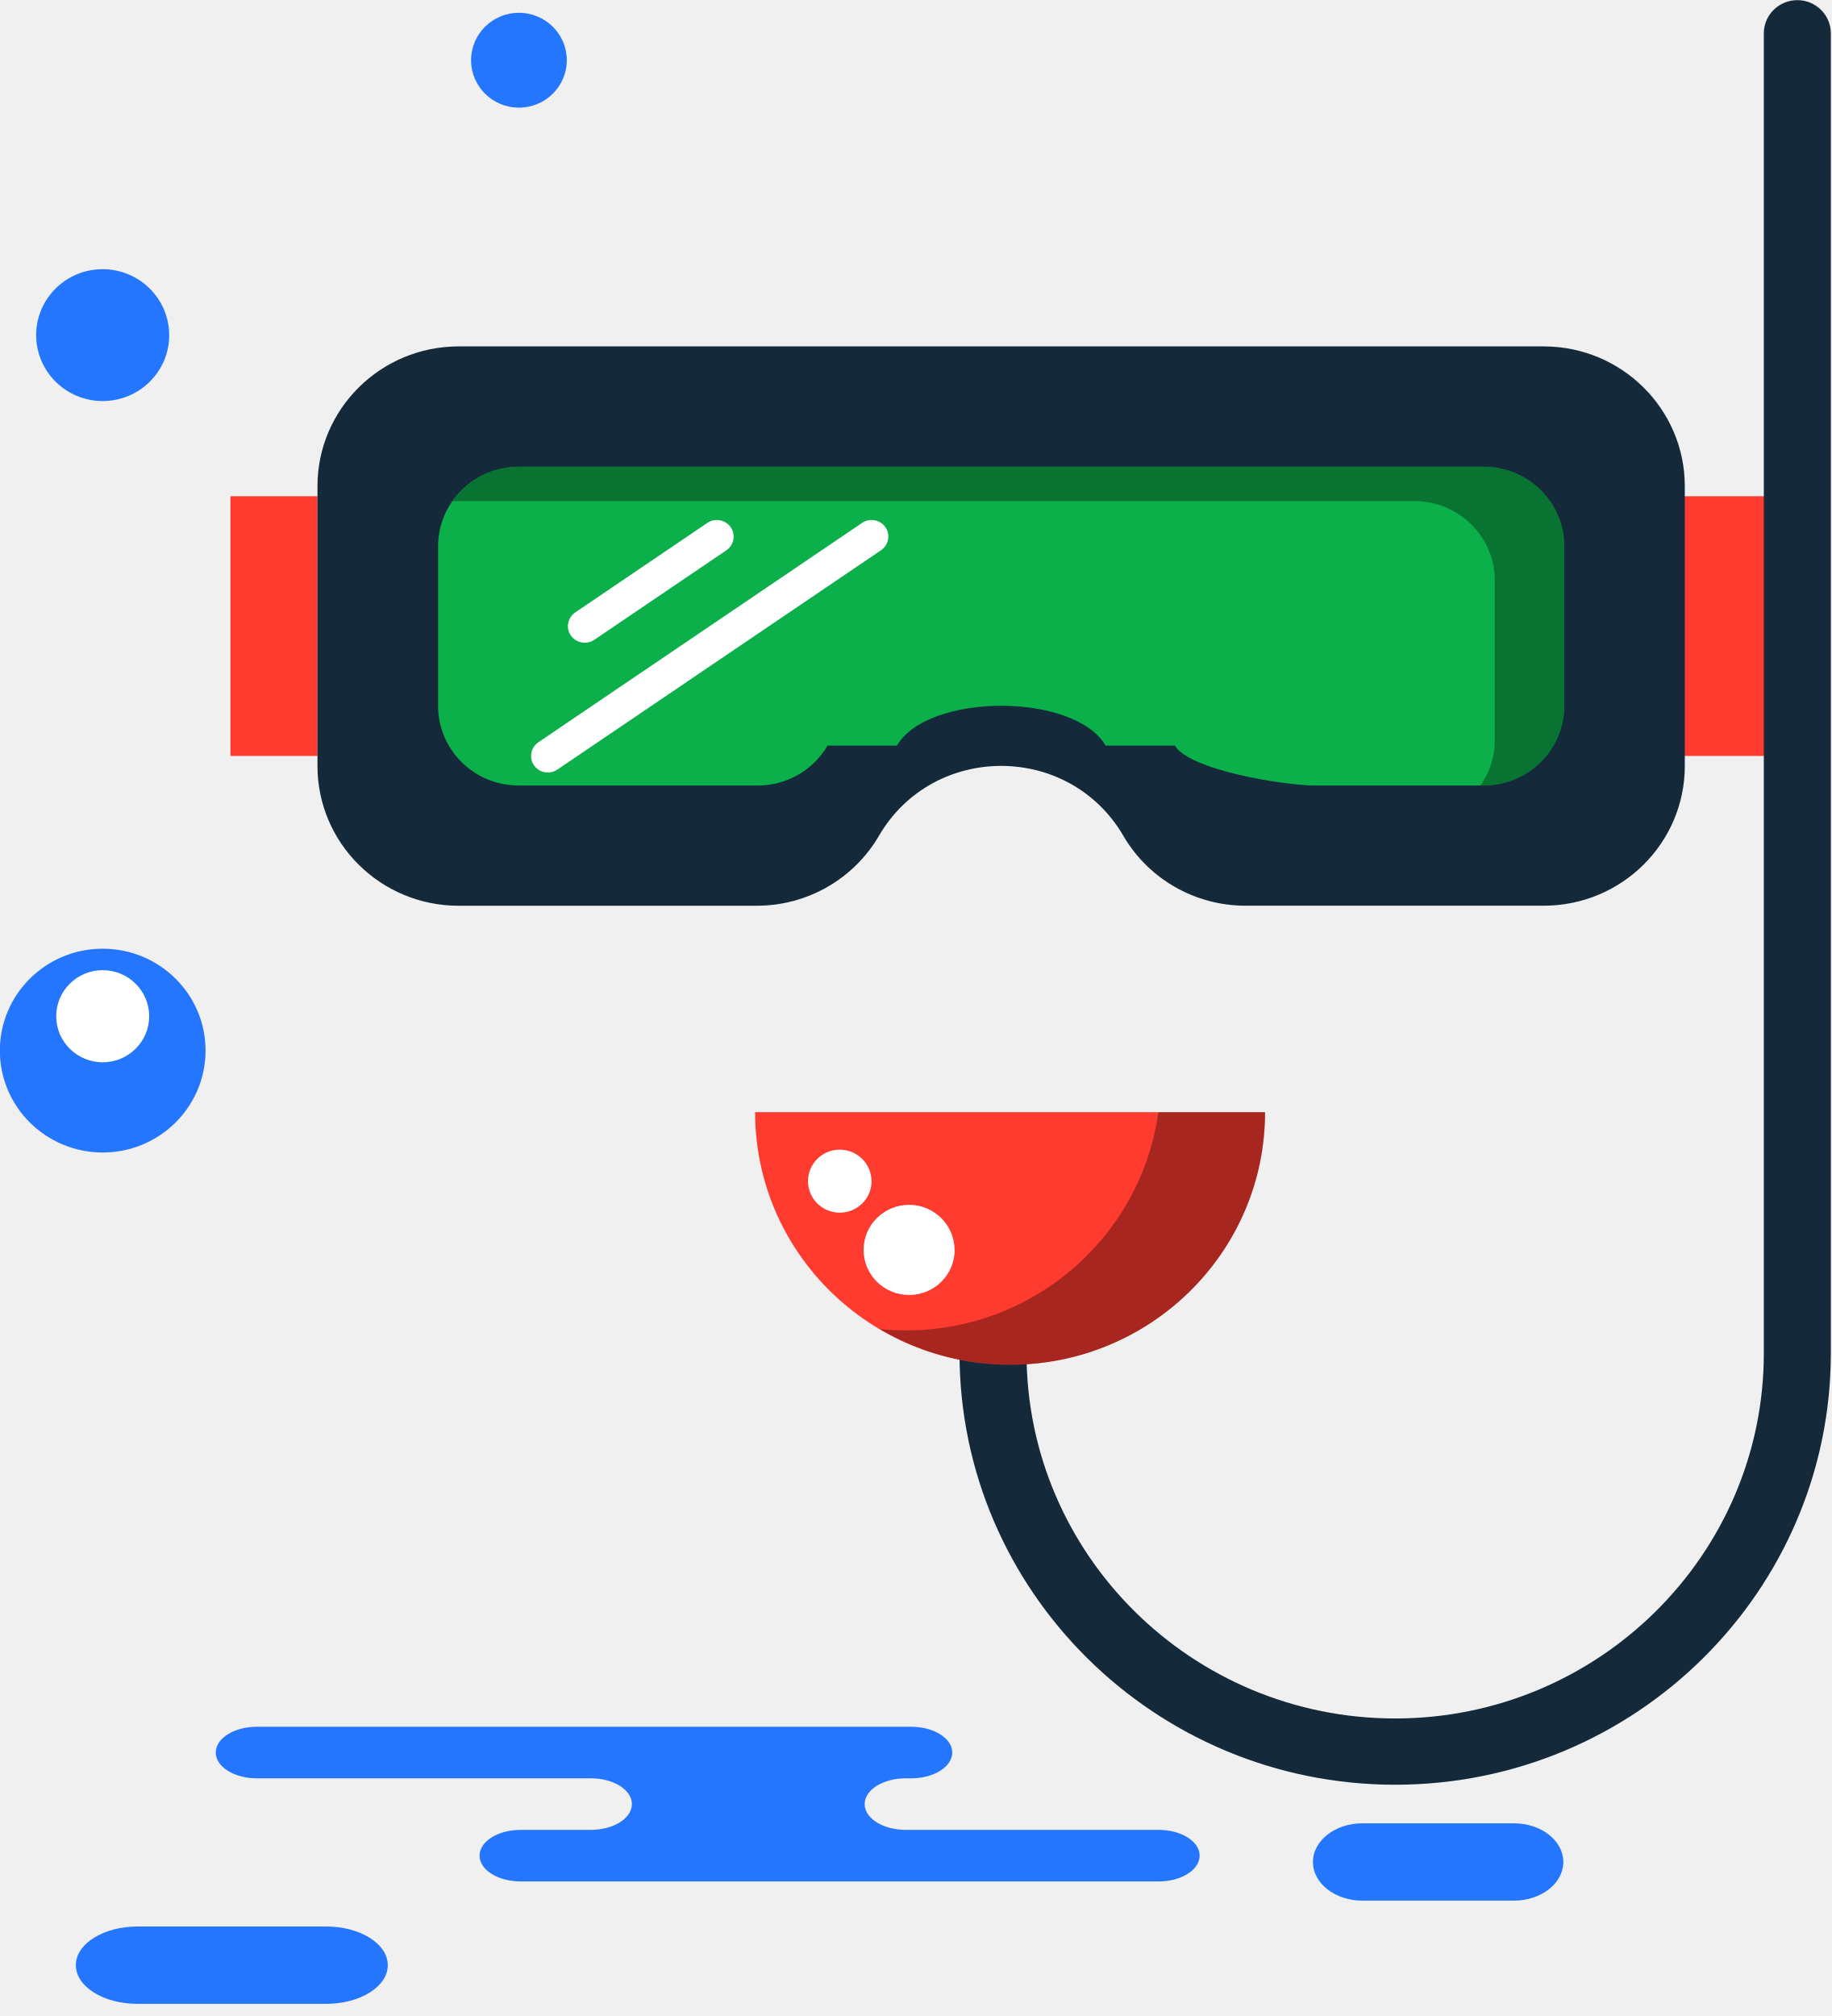
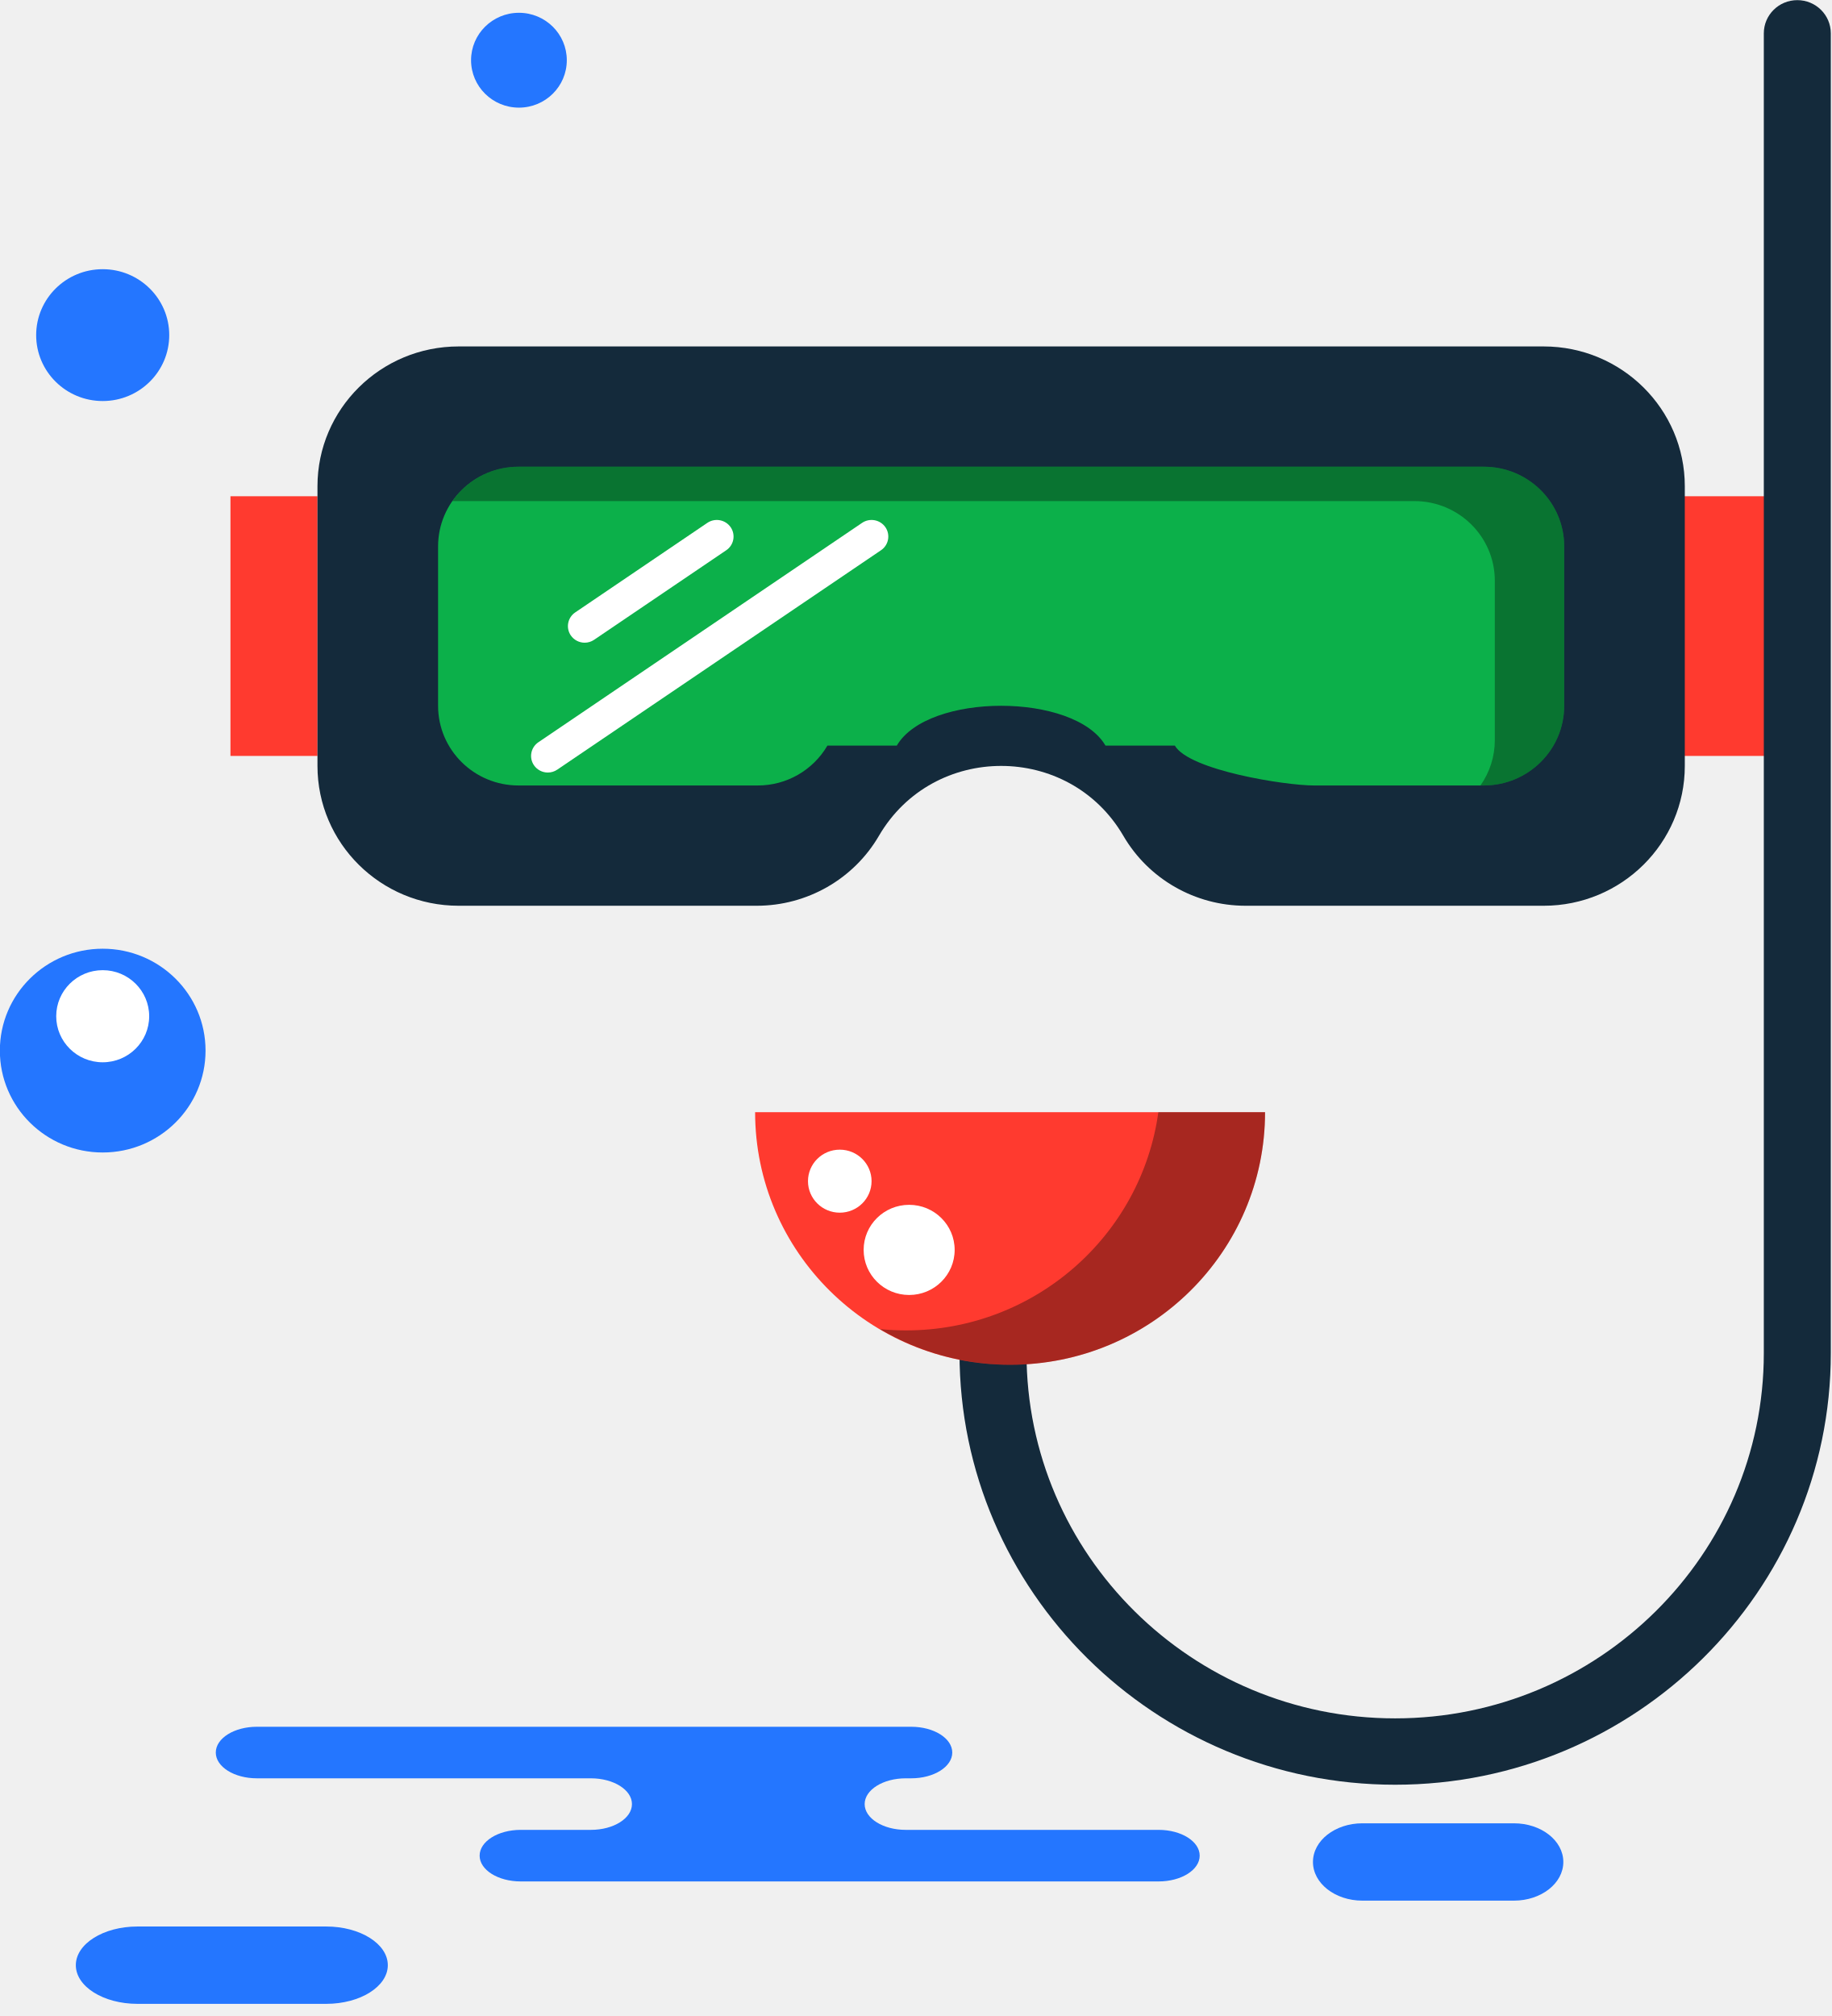
<svg xmlns="http://www.w3.org/2000/svg" preserveAspectRatio="xMidYMid" width="199" height="219" viewBox="0 0 199 219">
  <defs>
    <style>.cls-3{fill:#2476ff}.cls-7{fill:#fff}.cls-10{fill:#ff3a2f}.cls-12{fill:#142a3b}.cls-13{fill:#0cb04a}.cls-14{fill:#020403;opacity:.35}</style>
  </defs>
-   <g id="group-144svg" fill-rule="evenodd">
-     <path d="M86.213 187.58h12.78c2.464 0 4.46 1.254 4.46 2.8 0 1.547-1.996 2.8-4.46 2.8H98.4c-2.466 0-4.464 1.253-4.464 2.8s1.998 2.8 4.463 2.8h27.47c2.46 0 4.46 1.254 4.46 2.802 0 1.546-2 2.8-4.46 2.8H56.56c-2.463 0-4.46-1.254-4.46-2.8 0-1.548 1.997-2.802 4.46-2.802h7.626c2.464 0 4.462-1.253 4.462-2.8s-1.998-2.8-4.462-2.8H27.9c-2.463 0-4.46-1.253-4.46-2.8 0-1.546 1.997-2.8 4.46-2.8h58.31z" id="path-1" class="cls-3" />
-     <path d="M164.468 206.468c2.967 0 5.37-1.88 5.37-4.2 0-2.322-2.403-4.2-5.37-4.2h-16.46c-2.965 0-5.37 1.878-5.37 4.2 0 2.32 2.405 4.2 5.37 4.2h16.46z" id="path-2" class="cls-3" />
-     <path d="M35.44 217.68c3.695 0 6.69-1.882 6.69-4.2 0-2.32-2.995-4.202-6.69-4.202H14.93c-3.696 0-6.692 1.882-6.692 4.202 0 2.318 2.996 4.2 6.692 4.2h20.51z" id="path-3" class="cls-3" />
-     <path d="M22.33 114.127c0 6.113-5.003 11.07-11.173 11.07S-.015 120.24-.015 114.127s5-11.068 11.172-11.068c6.17 0 11.173 4.95 11.173 11.06z" id="path-4" class="cls-3" />
-     <path d="M16.207 110.394c0 2.762-2.26 5.003-5.05 5.003s-5.05-2.24-5.05-5.003 2.26-5.003 5.05-5.003 5.05 2.24 5.05 5.01z" id="path-5" class="cls-7" />
-     <path d="M18.386 36.405c0 3.954-3.236 7.16-7.23 7.16-3.99 0-7.227-3.206-7.227-7.16 0-3.955 3.23-7.162 7.22-7.162s7.23 3.207 7.23 7.162z" id="path-6" class="cls-3" />
-     <path d="M61.577 6.54c0 2.847-2.328 5.153-5.2 5.153-2.872 0-5.2-2.306-5.2-5.153 0-2.845 2.328-5.15 5.2-5.15 2.872 0 5.2 2.305 5.2 5.15z" id="path-7" class="cls-3" />
-     <path d="M34.49 82.117h-9.453v-28.21h9.453v28.21z" id="path-8" class="cls-10" />
-     <path d="M194.836 82.117h-13.5v-28.21h13.5v28.21z" id="path-9" class="cls-10" />
-     <path d="M34.49 52.823v30.38c0 8.39 6.866 15.19 15.335 15.19h32.38c5.478 0 10.54-2.894 13.28-7.594 5.9-10.13 20.655-10.13 26.557 0 2.74 4.7 7.8 7.59 13.28 7.59h32.38c8.468 0 15.334-6.8 15.334-15.19V52.82c0-8.387-6.866-15.19-15.334-15.19H49.825c-8.47 0-15.335 6.803-15.335 15.19z" id="path-10" class="cls-12" />
-     <path d="M47.593 59.357V76.67c0 4.78 3.912 8.657 8.738 8.657h26a8.75 8.75 0 0 0 7.57-4.33h7.537c3.365-5.77 19.31-5.77 22.674 0h7.536c1.56 2.68 11.982 4.33 15.104 4.33h18.45c4.825 0 8.74-3.876 8.74-8.657V59.357c0-4.783-3.915-8.657-8.74-8.657H56.33c-4.825 0-8.737 3.874-8.737 8.657z" id="path-11" class="cls-13" />
-     <path d="M161.195 50.7H56.33a8.74 8.74 0 0 0-7.175 3.733h104.503c4.827 0 8.74 3.875 8.74 8.656V80.4a8.55 8.55 0 0 1-1.563 4.925h.36c4.826 0 8.74-3.876 8.74-8.657v-17.31c0-4.783-3.914-8.658-8.74-8.658z" id="path-12" class="cls-14" />
-     <path d="M151.568 193.877c-26.098 0-47.327-21.035-47.327-46.886 0-1.99 1.63-3.6 3.64-3.6 2.02 0 3.64 1.618 3.64 3.61 0 21.88 17.97 39.678 40.05 39.678 22.09 0 40.05-17.8 40.05-39.676V3.62c0-1.99 1.63-3.605 3.64-3.605 2.01 0 3.64 1.615 3.64 3.605v143.37c0 25.852-21.23 46.887-47.33 46.887z" id="path-13" class="cls-12" />
-     <path d="M109.734 148.256c15.298 0 27.7-12.285 27.7-27.44h-55.4c0 15.155 12.402 27.44 27.7 27.44z" id="path-14" class="cls-10" />
-     <path d="M125.843 120.816C124 134.2 112.446 144.523 98.43 144.523a28.21 28.21 0 0 1-2.834-.142 27.71 27.71 0 0 0 14.138 3.88c15.298 0 27.7-12.28 27.7-27.44h-11.59z" id="path-15" class="cls-14" />
-     <path d="M94.686 128.312c0 1.89-1.546 3.422-3.453 3.422-1.91 0-3.454-1.533-3.454-3.422 0-1.89 1.54-3.423 3.45-3.423 1.9 0 3.45 1.53 3.45 3.42z" id="path-16" class="cls-7" />
-     <path d="M103.713 135.776c0 2.706-2.213 4.9-4.944 4.9-2.74 0-4.95-2.194-4.95-4.9 0-2.703 2.21-4.895 4.94-4.895 2.73 0 4.943 2.2 4.943 4.9z" id="path-17" class="cls-7" />
-     <path d="M59.516 83.92c-.58 0-1.148-.273-1.503-.784a1.794 1.794 0 0 1 .476-2.505L93.66 56.8a1.836 1.836 0 0 1 2.53.47 1.794 1.794 0 0 1-.478 2.505l-35.17 23.832a1.82 1.82 0 0 1-1.026.316z" id="path-18" class="cls-7" />
-     <path d="M63.517 69.817c-.58 0-1.147-.275-1.503-.786a1.794 1.794 0 0 1 .477-2.5l14.36-9.73a1.836 1.836 0 0 1 2.53.47 1.795 1.795 0 0 1-.47 2.51l-14.36 9.73a1.82 1.82 0 0 1-1.026.314z" id="path-19" class="cls-7" />
+   <g id="group-144svg">
+     <path d="M86.213 187.58h12.78c2.464 0 4.461 1.254 4.461 2.8 0 1.547-1.997 2.8-4.461 2.8h-.594c-2.465 0-4.463 1.253-4.463 2.801 0 1.546 1.998 2.799 4.463 2.799h27.473c2.464 0 4.461 1.254 4.461 2.802 0 1.546-1.997 2.8-4.461 2.8H56.567c-2.463 0-4.46-1.254-4.46-2.8 0-1.548 1.997-2.802 4.46-2.802h7.626c2.464 0 4.462-1.253 4.462-2.799 0-1.548-1.998-2.801-4.462-2.801H27.905c-2.465 0-4.462-1.253-4.462-2.8 0-1.546 1.997-2.8 4.462-2.8h58.308z" id="path-1" class="cls-3" fill-rule="evenodd" />
+     <path d="M164.468 206.468c2.967 0 5.371-1.881 5.371-4.201 0-2.321-2.404-4.2-5.371-4.2h-16.459c-2.966 0-5.37 1.879-5.37 4.2 0 2.32 2.404 4.201 5.37 4.201h16.459z" id="path-2" class="cls-3" fill-rule="evenodd" />
+     <path d="M35.439 217.68c3.696 0 6.692-1.882 6.692-4.2 0-2.32-2.996-4.202-6.692-4.202H14.93c-3.696 0-6.692 1.882-6.692 4.202 0 2.318 2.996 4.2 6.692 4.2h20.509z" id="path-3" class="cls-3" fill-rule="evenodd" />
+     <path d="M22.33 114.127c0 6.113-5.003 11.069-11.173 11.069-6.171 0-11.172-4.956-11.172-11.069s5.001-11.067 11.172-11.067c6.17 0 11.173 4.954 11.173 11.067z" id="path-4" class="cls-3" fill-rule="evenodd" />
+     <path d="M16.207 110.394c0 2.762-2.261 5.003-5.05 5.003-2.789 0-5.05-2.241-5.05-5.003 0-2.763 2.261-5.003 5.05-5.003 2.789 0 5.05 2.24 5.05 5.003z" id="path-5" class="cls-7" fill-rule="evenodd" />
+     <path d="M18.386 36.405c0 3.954-3.236 7.16-7.229 7.16-3.992 0-7.228-3.206-7.228-7.16 0-3.955 3.236-7.162 7.228-7.162 3.993 0 7.229 3.207 7.229 7.162z" id="path-6" class="cls-3" fill-rule="evenodd" />
+     <path d="M61.577 6.54c0 2.847-2.328 5.153-5.2 5.153-2.872 0-5.201-2.306-5.201-5.153 0-2.845 2.329-5.151 5.201-5.151 2.872 0 5.2 2.306 5.2 5.151z" id="path-7" class="cls-3" fill-rule="evenodd" />
+     <path d="M34.49 82.117h-9.453V53.908h9.453v28.209z" id="path-8" class="cls-10" fill-rule="evenodd" />
+     <path d="M194.836 82.117h-13.5V53.908h13.5v28.209z" id="path-9" class="cls-10" fill-rule="evenodd" />
+     <path d="M34.49 52.823v30.379c0 8.39 6.866 15.191 15.335 15.191h32.38c5.478 0 10.54-2.894 13.279-7.594 5.902-10.128 20.656-10.128 26.558 0 2.739 4.7 7.801 7.594 13.279 7.594h32.381c8.468 0 15.334-6.801 15.334-15.191V52.823c0-8.388-6.866-15.189-15.334-15.189H49.825c-8.469 0-15.335 6.801-15.335 15.189z" id="path-10" class="cls-12" fill-rule="evenodd" />
+     <path d="M47.593 59.357V76.67c0 4.781 3.912 8.657 8.738 8.657h25.992a8.75 8.75 0 0 0 7.566-4.329h7.538c3.364-5.771 19.309-5.771 22.673 0h7.535c1.562 2.679 11.983 4.329 15.105 4.329h18.455c4.826 0 8.739-3.876 8.739-8.657V59.357c0-4.783-3.913-8.657-8.739-8.657H56.331c-4.826 0-8.738 3.874-8.738 8.657z" id="path-11" class="cls-13" fill-rule="evenodd" />
+     <path d="M161.195 50.7H56.331a8.741 8.741 0 0 0-7.176 3.733h104.503c4.827 0 8.739 3.875 8.739 8.656v17.313a8.55 8.55 0 0 1-1.562 4.925h.36c4.826 0 8.739-3.876 8.739-8.657V59.357c0-4.782-3.913-8.657-8.739-8.657z" id="path-12" class="cls-14" fill-rule="evenodd" />
+     <path d="M151.568 193.877c-26.098 0-47.327-21.035-47.327-46.886 0-1.992 1.628-3.606 3.639-3.606 2.012 0 3.639 1.614 3.639 3.606 0 21.878 17.967 39.677 40.049 39.677 22.085 0 40.052-17.799 40.052-39.677V3.62c0-1.99 1.628-3.605 3.639-3.605 2.012 0 3.639 1.615 3.639 3.605v143.371c0 25.851-21.232 46.886-47.33 46.886z" id="path-13" class="cls-12" fill-rule="evenodd" />
+     <path d="M109.734 148.256c15.298 0 27.7-12.285 27.7-27.439H82.035c0 15.154 12.401 27.439 27.699 27.439z" id="path-14" class="cls-10" fill-rule="evenodd" />
+     <path d="M125.843 120.816c-1.842 13.385-13.397 23.707-27.414 23.707a28.21 28.21 0 0 1-2.833-.142 27.709 27.709 0 0 0 14.138 3.875c15.298 0 27.7-12.285 27.7-27.44h-11.591z" id="path-15" class="cls-14" fill-rule="evenodd" />
+     <path d="M94.686 128.312c0 1.889-1.546 3.422-3.453 3.422-1.909 0-3.454-1.533-3.454-3.422 0-1.891 1.545-3.423 3.454-3.423 1.907 0 3.453 1.532 3.453 3.423z" id="path-16" class="cls-7" fill-rule="evenodd" />
+     <path d="M103.713 135.776c0 2.706-2.213 4.899-4.944 4.899s-4.944-2.193-4.944-4.899c0-2.703 2.213-4.895 4.944-4.895s4.944 2.192 4.944 4.895z" id="path-17" class="cls-7" fill-rule="evenodd" />
+     <path d="M59.516 83.921a1.826 1.826 0 0 1-1.503-.785 1.794 1.794 0 0 1 .476-2.505l35.17-23.833a1.836 1.836 0 0 1 2.53.47 1.794 1.794 0 0 1-.477 2.505L60.543 83.605a1.82 1.82 0 0 1-1.027.316z" id="path-18" class="cls-7" fill-rule="evenodd" />
+     <path d="M63.517 69.817a1.828 1.828 0 0 1-1.503-.786 1.794 1.794 0 0 1 .477-2.504l14.356-9.729a1.836 1.836 0 0 1 2.53.47 1.795 1.795 0 0 1-.476 2.505l-14.358 9.729c-.312.213-.67.315-1.026.315z" id="path-19" class="cls-7" fill-rule="evenodd" />
  </g>
</svg>
